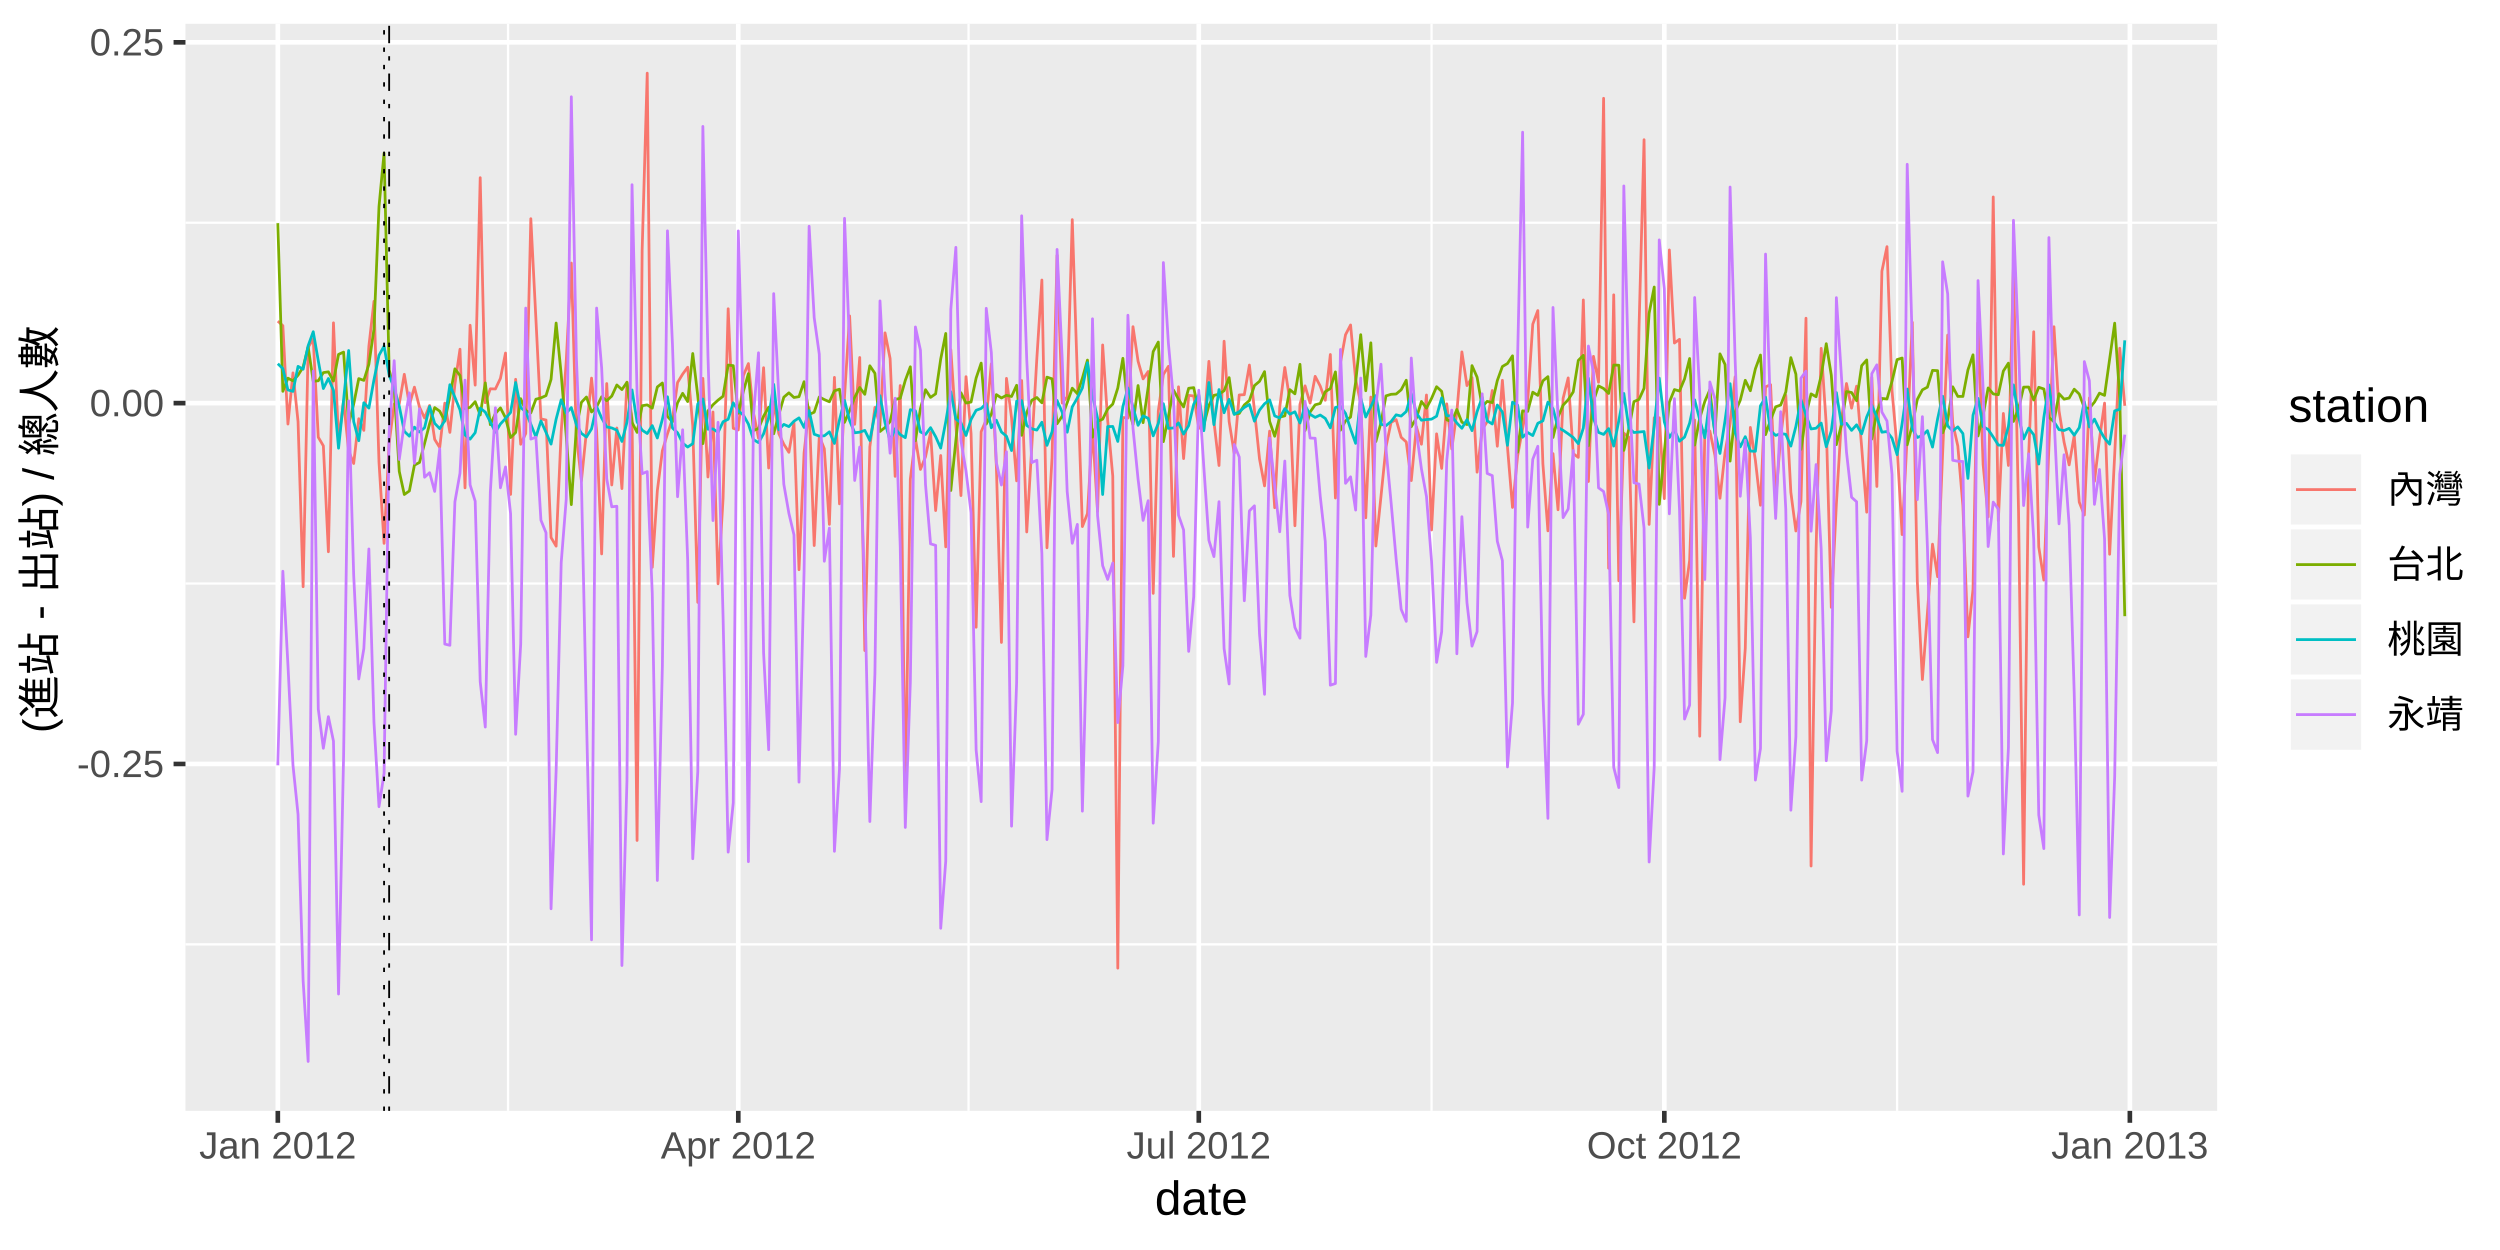
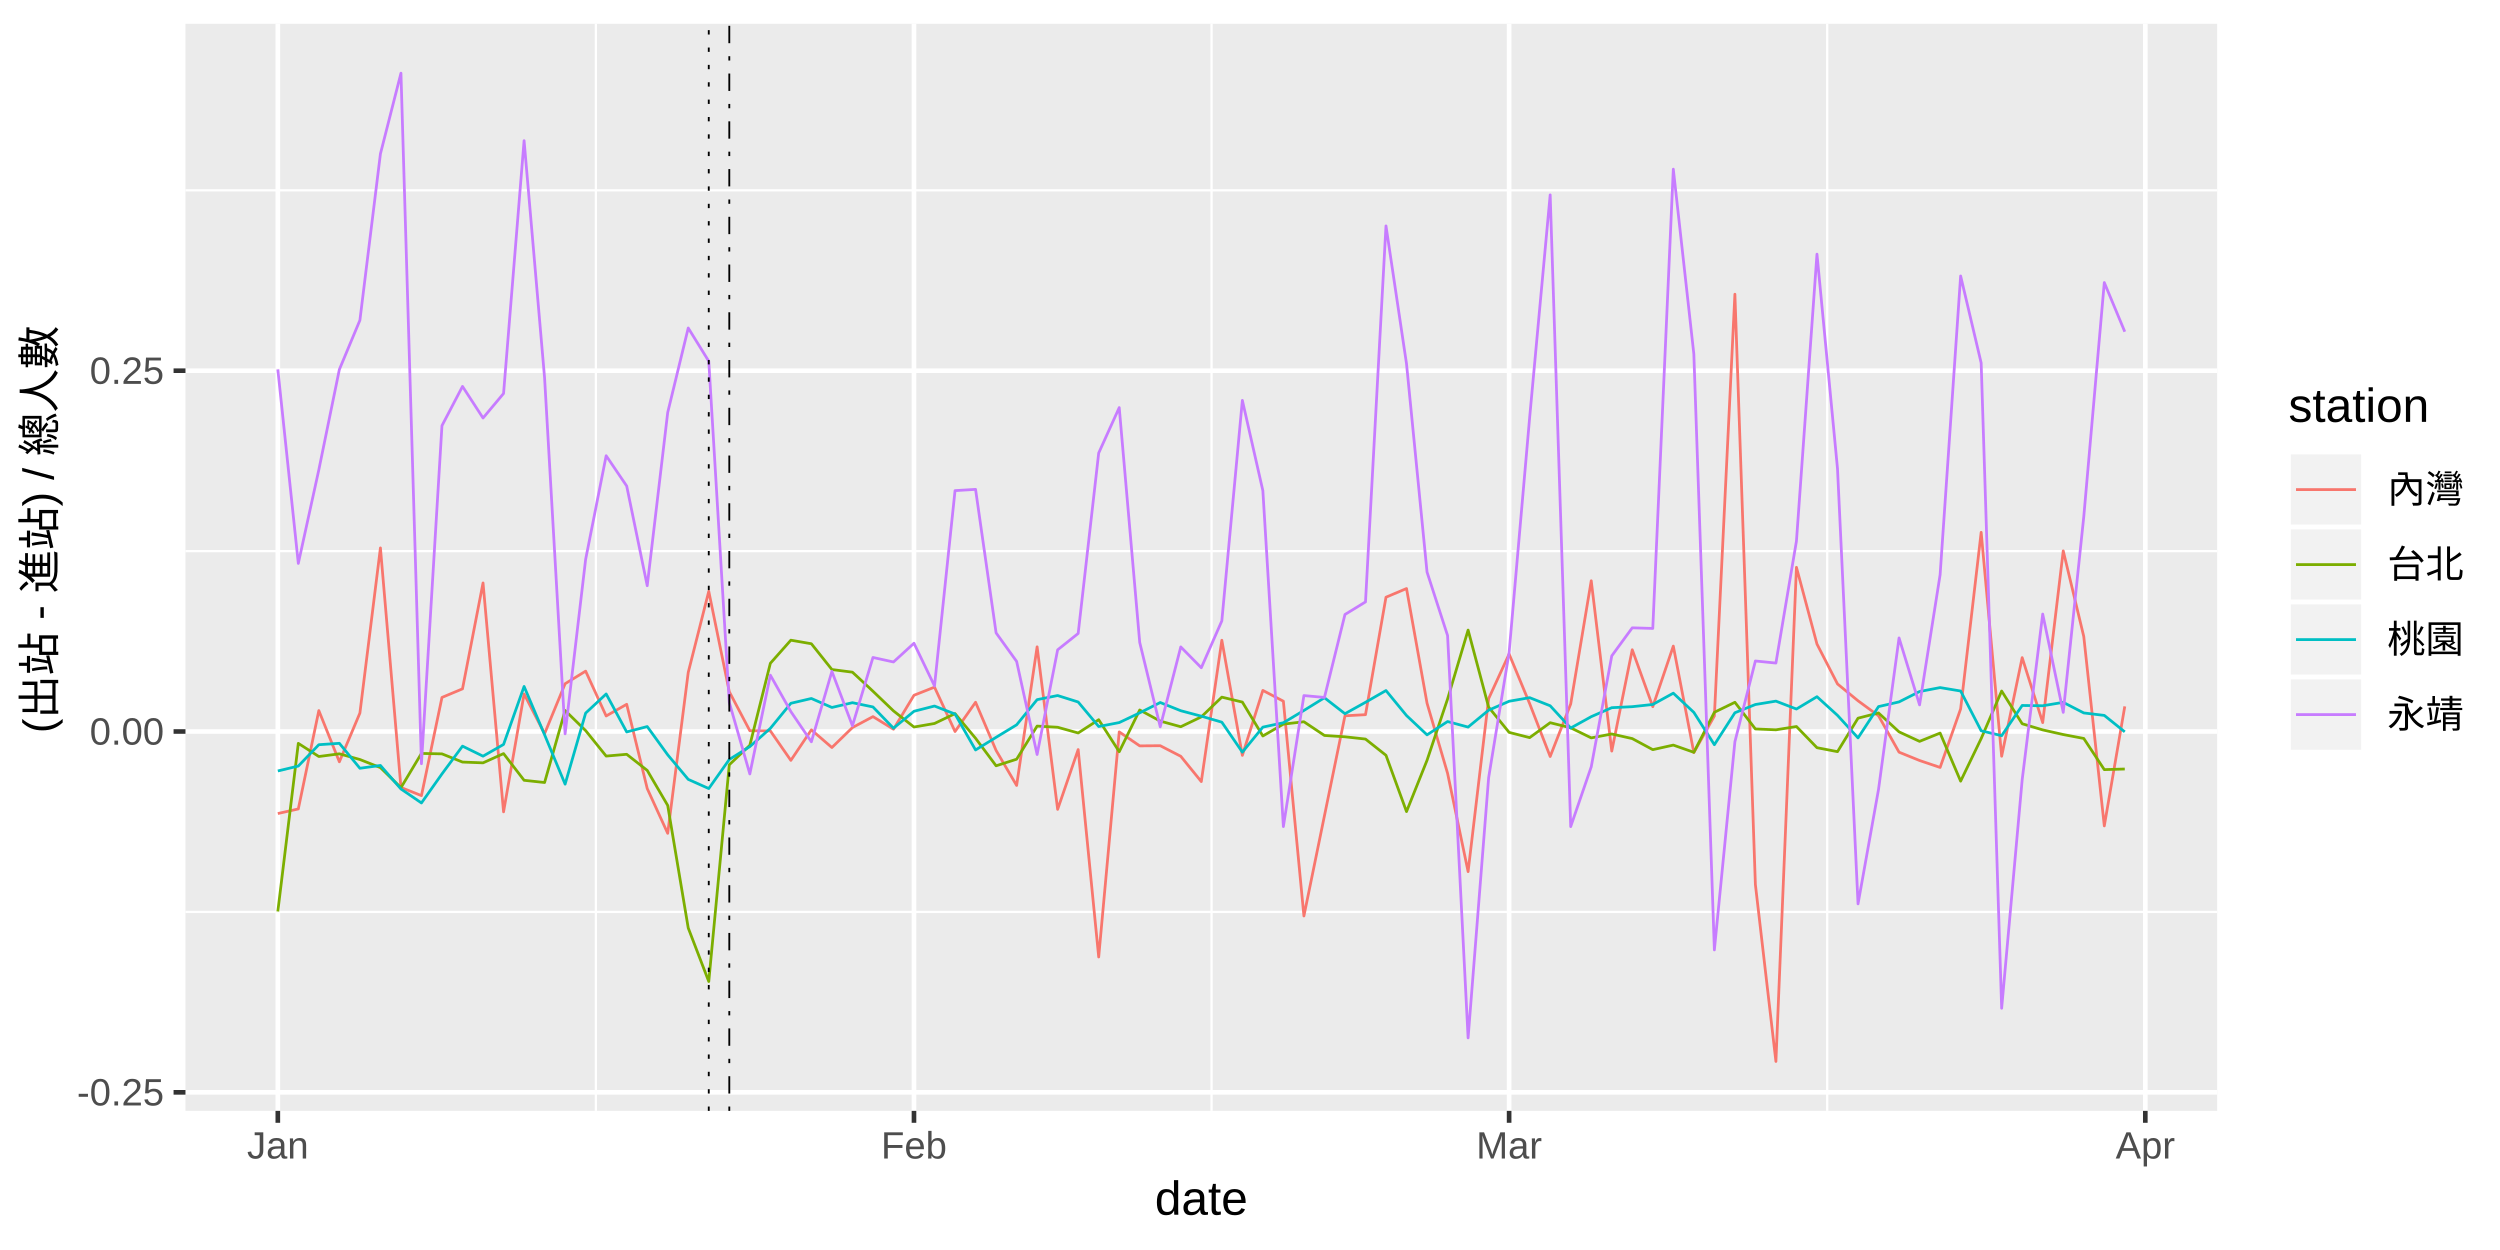
<svg xmlns="http://www.w3.org/2000/svg" viewBox="0 0 576.00 288.00">
  <defs>
    <style type="text/css">
    line, polyline, path, rect, circle {
      fill: none;
      stroke: #000000;
      stroke-linecap: round;
      stroke-linejoin: round;
      stroke-miterlimit: 10.00;
    }
  </style>
  </defs>
  <rect width="100%" height="100%" style="stroke: none; fill: #FFFFFF;" />
  <rect x="0.00" y="0.00" width="576.00" height="288.00" style="stroke-width: 1.07; stroke: #FFFFFF; fill: #FFFFFF;" />
  <defs>
    <clipPath id="cpNDIuNzI4NHw1MTAuODMxfDI1NS45NDd8NS40Nzk0NQ==">
      <rect x="42.73" y="5.48" width="468.10" height="250.47" />
    </clipPath>
  </defs>
  <rect x="42.73" y="5.48" width="468.10" height="250.47" style="stroke-width: 1.07; stroke: none; fill: #EBEBEB;" clip-path="url(#cpNDIuNzI4NHw1MTAuODMxfDI1NS45NDd8NS40Nzk0NQ==)" />
-   <polyline points="42.73,217.58 510.83,217.58 " style="stroke-width: 0.53; stroke: #FFFFFF; stroke-linecap: butt;" clip-path="url(#cpNDIuNzI4NHw1MTAuODMxfDI1NS45NDd8NS40Nzk0NQ==)" />
-   <polyline points="42.73,134.45 510.83,134.45 " style="stroke-width: 0.53; stroke: #FFFFFF; stroke-linecap: butt;" clip-path="url(#cpNDIuNzI4NHw1MTAuODMxfDI1NS45NDd8NS40Nzk0NQ==)" />
-   <polyline points="42.73,51.32 510.83,51.32 " style="stroke-width: 0.53; stroke: #FFFFFF; stroke-linecap: butt;" clip-path="url(#cpNDIuNzI4NHw1MTAuODMxfDI1NS45NDd8NS40Nzk0NQ==)" />
-   <polyline points="117.05,255.95 117.05,5.48 " style="stroke-width: 0.53; stroke: #FFFFFF; stroke-linecap: butt;" clip-path="url(#cpNDIuNzI4NHw1MTAuODMxfDI1NS45NDd8NS40Nzk0NQ==)" />
-   <polyline points="223.15,255.95 223.15,5.48 " style="stroke-width: 0.53; stroke: #FFFFFF; stroke-linecap: butt;" clip-path="url(#cpNDIuNzI4NHw1MTAuODMxfDI1NS45NDd8NS40Nzk0NQ==)" />
-   <polyline points="329.83,255.95 329.83,5.48 " style="stroke-width: 0.53; stroke: #FFFFFF; stroke-linecap: butt;" clip-path="url(#cpNDIuNzI4NHw1MTAuODMxfDI1NS45NDd8NS40Nzk0NQ==)" />
-   <polyline points="437.09,255.95 437.09,5.48 " style="stroke-width: 0.53; stroke: #FFFFFF; stroke-linecap: butt;" clip-path="url(#cpNDIuNzI4NHw1MTAuODMxfDI1NS45NDd8NS40Nzk0NQ==)" />
-   <polyline points="42.73,176.02 510.83,176.02 " style="stroke-width: 1.07; stroke: #FFFFFF; stroke-linecap: butt;" clip-path="url(#cpNDIuNzI4NHw1MTAuODMxfDI1NS45NDd8NS40Nzk0NQ==)" />
-   <polyline points="42.73,92.88 510.83,92.88 " style="stroke-width: 1.07; stroke: #FFFFFF; stroke-linecap: butt;" clip-path="url(#cpNDIuNzI4NHw1MTAuODMxfDI1NS45NDd8NS40Nzk0NQ==)" />
-   <polyline points="42.73,9.75 510.83,9.75 " style="stroke-width: 1.07; stroke: #FFFFFF; stroke-linecap: butt;" clip-path="url(#cpNDIuNzI4NHw1MTAuODMxfDI1NS45NDd8NS40Nzk0NQ==)" />
+   <polyline points="42.73,210.11 510.83,210.11 " style="stroke-width: 0.53; stroke: #FFFFFF; stroke-linecap: butt;" clip-path="url(#cpNDIuNzI4NHw1MTAuODMxfDI1NS45NDd8NS40Nzk0NQ==)" />
+   <polyline points="42.73,126.98 510.83,126.98 " style="stroke-width: 0.53; stroke: #FFFFFF; stroke-linecap: butt;" clip-path="url(#cpNDIuNzI4NHw1MTAuODMxfDI1NS45NDd8NS40Nzk0NQ==)" />
+   <polyline points="42.73,43.85 510.83,43.85 " style="stroke-width: 0.53; stroke: #FFFFFF; stroke-linecap: butt;" clip-path="url(#cpNDIuNzI4NHw1MTAuODMxfDI1NS45NDd8NS40Nzk0NQ==)" />
+   <polyline points="137.29,255.95 137.29,5.48 " style="stroke-width: 0.53; stroke: #FFFFFF; stroke-linecap: butt;" clip-path="url(#cpNDIuNzI4NHw1MTAuODMxfDI1NS45NDd8NS40Nzk0NQ==)" />
+   <polyline points="279.14,255.95 279.14,5.48 " style="stroke-width: 0.53; stroke: #FFFFFF; stroke-linecap: butt;" clip-path="url(#cpNDIuNzI4NHw1MTAuODMxfDI1NS45NDd8NS40Nzk0NQ==)" />
+   <polyline points="420.99,255.95 420.99,5.48 " style="stroke-width: 0.53; stroke: #FFFFFF; stroke-linecap: butt;" clip-path="url(#cpNDIuNzI4NHw1MTAuODMxfDI1NS45NDd8NS40Nzk0NQ==)" />
+   <polyline points="42.73,251.67 510.83,251.67 " style="stroke-width: 1.07; stroke: #FFFFFF; stroke-linecap: butt;" clip-path="url(#cpNDIuNzI4NHw1MTAuODMxfDI1NS45NDd8NS40Nzk0NQ==)" />
+   <polyline points="42.73,168.54 510.83,168.54 " style="stroke-width: 1.07; stroke: #FFFFFF; stroke-linecap: butt;" clip-path="url(#cpNDIuNzI4NHw1MTAuODMxfDI1NS45NDd8NS40Nzk0NQ==)" />
+   <polyline points="42.73,85.41 510.83,85.41 " style="stroke-width: 1.07; stroke: #FFFFFF; stroke-linecap: butt;" clip-path="url(#cpNDIuNzI4NHw1MTAuODMxfDI1NS45NDd8NS40Nzk0NQ==)" />
  <polyline points="64.01,255.95 64.01,5.48 " style="stroke-width: 1.07; stroke: #FFFFFF; stroke-linecap: butt;" clip-path="url(#cpNDIuNzI4NHw1MTAuODMxfDI1NS45NDd8NS40Nzk0NQ==)" />
-   <polyline points="170.10,255.95 170.10,5.48 " style="stroke-width: 1.07; stroke: #FFFFFF; stroke-linecap: butt;" clip-path="url(#cpNDIuNzI4NHw1MTAuODMxfDI1NS45NDd8NS40Nzk0NQ==)" />
-   <polyline points="276.20,255.95 276.20,5.48 " style="stroke-width: 1.07; stroke: #FFFFFF; stroke-linecap: butt;" clip-path="url(#cpNDIuNzI4NHw1MTAuODMxfDI1NS45NDd8NS40Nzk0NQ==)" />
-   <polyline points="383.46,255.95 383.46,5.48 " style="stroke-width: 1.07; stroke: #FFFFFF; stroke-linecap: butt;" clip-path="url(#cpNDIuNzI4NHw1MTAuODMxfDI1NS45NDd8NS40Nzk0NQ==)" />
-   <polyline points="490.72,255.95 490.72,5.48 " style="stroke-width: 1.07; stroke: #FFFFFF; stroke-linecap: butt;" clip-path="url(#cpNDIuNzI4NHw1MTAuODMxfDI1NS45NDd8NS40Nzk0NQ==)" />
-   <polyline points="64.01,73.99 65.17,75.04 66.34,97.70 67.50,85.91 68.67,97.14 69.84,135.18 71.00,80.00 72.17,78.12 73.33,100.74 74.50,102.72 75.66,127.12 76.83,74.38 78.00,101.54 79.16,92.39 80.33,103.90 81.49,106.79 82.66,96.47 83.83,99.16 84.99,79.75 86.16,69.43 87.32,106.50 88.49,125.19 89.66,102.05 90.82,93.07 91.99,93.03 93.15,86.24 94.32,93.27 95.48,89.20 96.65,93.80 97.82,96.31 98.98,93.42 100.15,101.24 101.31,103.11 102.48,92.88 103.65,99.62 104.81,88.53 105.98,80.46 107.14,112.40 108.31,74.94 109.48,88.73 110.64,40.94 111.81,92.80 112.97,89.58 114.14,89.62 115.30,87.18 116.47,81.34 117.64,113.91 118.80,87.39 119.97,102.36 121.13,99.86 122.30,50.39 123.47,73.47 124.63,96.51 125.80,96.77 126.96,123.83 128.13,125.83 129.30,99.40 130.46,83.26 131.63,60.61 132.79,100.45 133.96,110.75 135.12,99.32 136.29,87.12 137.46,99.24 138.62,127.62 139.79,88.37 140.95,111.73 142.12,98.61 143.29,112.57 144.45,88.03 145.62,96.46 146.78,193.64 147.95,57.63 149.12,16.86 150.28,130.71 151.45,113.04 152.61,103.85 153.78,99.96 154.94,96.50 156.11,88.13 157.28,86.20 158.44,84.61 159.61,98.10 160.77,138.78 161.94,87.18 163.11,109.90 164.27,94.93 165.44,134.51 166.60,114.78 167.77,71.14 168.94,98.68 170.10,99.07 171.27,86.52 172.43,83.77 173.60,95.11 174.76,100.96 175.93,84.72 177.10,107.83 178.26,92.52 179.43,99.89 180.59,102.35 181.76,104.21 182.93,97.39 184.09,131.26 185.26,104.33 186.42,93.91 187.59,125.69 188.76,100.50 189.92,103.39 191.09,120.82 192.25,86.95 193.42,116.09 194.58,91.29 195.75,72.79 196.92,97.76 198.08,82.37 199.25,149.89 200.41,102.96 201.58,93.86 202.75,98.01 203.91,76.69 205.08,82.61 206.24,109.75 207.41,88.83 208.58,183.88 209.74,110.39 210.91,101.02 212.07,108.16 213.24,105.23 214.40,99.62 215.57,117.63 216.74,104.95 217.90,126.00 219.07,80.58 220.23,97.92 221.40,114.18 222.57,86.79 223.73,99.89 224.90,144.52 226.06,99.46 227.23,96.73 228.40,83.82 229.56,107.38 230.73,148.02 231.89,87.18 233.06,96.30 234.23,110.79 235.39,87.68 236.56,122.56 237.72,102.93 238.89,82.54 240.05,64.52 241.22,126.21 242.39,105.47 243.55,58.83 244.72,92.88 245.88,91.43 247.05,50.60 248.22,86.71 249.38,121.32 250.55,118.31 251.71,98.94 252.88,117.81 254.05,79.48 255.21,96.89 256.38,109.68 257.54,223.06 258.71,96.19 259.87,96.32 261.04,75.27 262.21,83.22 263.37,87.30 264.54,85.59 265.70,136.71 266.87,94.74 268.04,86.28 269.20,84.40 270.37,128.19 271.53,89.12 272.70,105.66 273.87,91.10 275.03,91.22 276.20,98.60 277.36,98.87 278.53,83.26 279.69,97.15 280.86,107.25 282.03,78.62 283.19,97.10 284.36,104.41 285.52,91.00 286.69,90.93 287.86,84.11 289.02,94.43 290.19,105.72 291.35,111.95 292.52,99.33 293.69,116.98 294.85,93.84 296.02,84.67 297.18,92.29 298.35,121.13 299.51,93.18 300.68,88.90 301.85,92.88 303.01,86.71 304.18,88.95 305.34,92.22 306.51,81.68 307.68,114.74 308.84,83.54 310.01,77.12 311.17,74.87 312.34,87.43 313.51,92.88 314.67,119.30 315.84,91.49 317.00,125.80 318.17,114.45 319.33,102.98 320.50,97.32 321.67,96.67 322.83,100.76 324.00,101.83 325.16,110.73 326.33,98.31 327.50,102.35 328.66,91.01 329.83,122.10 330.99,99.96 332.16,107.92 333.33,93.05 334.49,103.44 335.66,94.93 336.82,81.08 337.99,88.84 339.15,87.01 340.32,108.79 341.49,99.00 342.65,97.14 343.82,89.97 344.98,102.81 346.15,87.62 347.32,103.00 348.48,116.91 349.65,105.06 350.81,98.72 351.98,92.40 353.15,74.70 354.31,71.55 355.48,106.84 356.64,122.31 357.81,104.52 358.97,117.45 360.14,91.79 361.31,87.07 362.47,104.51 363.64,105.38 364.80,69.11 365.97,110.94 367.14,82.10 368.30,88.07 369.47,22.65 370.63,130.92 371.80,67.93 372.97,133.81 374.13,99.83 375.30,100.74 376.46,143.27 377.63,75.55 378.79,32.19 379.96,120.82 381.13,96.26 382.29,96.26 383.46,114.88 384.62,57.59 385.79,79.03 386.96,78.18 388.12,137.84 389.29,129.12 390.45,96.77 391.62,169.62 392.79,99.18 393.95,99.30 395.12,104.89 396.28,114.80 397.45,104.24 398.61,97.60 399.78,86.81 400.95,166.29 402.11,149.37 403.28,98.48 404.44,106.05 405.61,116.41 406.78,89.14 407.94,88.63 409.11,115.05 410.27,100.71 411.44,91.06 412.61,113.41 413.77,122.34 414.94,115.57 416.10,73.32 417.27,199.53 418.43,126.42 419.60,80.26 420.77,97.85 421.93,139.94 423.10,116.13 424.26,96.78 425.43,88.36 426.60,94.04 427.76,88.97 428.93,103.05 430.09,118.01 431.26,86.97 432.43,112.08 433.59,62.48 434.76,56.83 435.92,90.02 437.09,103.12 438.25,123.17 439.42,100.39 440.59,74.26 441.75,134.04 442.92,156.56 444.08,141.23 445.25,125.38 446.42,132.87 447.58,104.52 448.75,77.21 449.91,97.50 451.08,102.76 452.25,116.55 453.41,146.72 454.58,135.79 455.74,74.37 456.91,107.03 458.07,119.11 459.24,45.38 460.41,119.93 461.57,95.26 462.74,107.24 463.90,61.19 465.07,117.79 466.24,203.73 467.40,104.95 468.57,76.44 469.73,126.01 470.90,133.65 472.07,102.98 473.23,75.28 474.40,94.65 475.56,101.87 476.73,107.12 477.90,100.35 479.06,115.69 480.23,118.66 481.39,91.67 482.56,110.90 483.72,101.12 484.89,92.88 486.06,127.70 487.22,104.85 488.39,80.24 489.55,93.50 " style="stroke-width: 0.64; stroke: #F8766D; stroke-linecap: butt;" clip-path="url(#cpNDIuNzI4NHw1MTAuODMxfDI1NS45NDd8NS40Nzk0NQ==)" />
-   <polyline points="64.01,51.42 65.17,90.16 66.34,87.13 67.50,87.75 68.67,86.44 69.84,84.57 71.00,79.95 72.17,87.84 73.33,87.73 74.50,85.85 75.66,85.67 76.83,87.79 78.00,81.65 79.16,81.13 80.33,97.72 81.49,93.09 82.66,87.23 83.83,87.64 84.99,83.93 86.16,75.86 87.32,47.61 88.49,35.29 89.66,85.22 90.82,89.71 91.99,108.61 93.15,113.93 94.32,113.11 95.48,107.17 96.65,106.55 97.82,102.17 98.98,97.63 100.15,93.91 101.31,94.74 102.48,97.00 103.65,91.33 104.81,84.98 105.98,86.51 107.14,94.14 108.31,93.87 109.48,92.55 110.64,95.61 111.81,88.22 112.97,97.85 114.14,95.28 115.30,93.98 116.47,96.26 117.64,100.81 118.80,99.66 119.97,91.86 121.13,94.58 122.30,95.13 123.47,91.98 124.63,91.67 125.80,91.15 126.96,87.41 128.13,74.43 129.30,86.26 130.46,100.38 131.63,116.26 132.79,98.49 133.96,92.69 135.12,91.47 136.29,94.92 137.46,93.73 138.62,91.41 139.79,92.32 140.95,91.26 142.12,88.70 143.29,89.76 144.45,88.10 145.62,97.32 146.78,99.62 147.95,93.48 149.12,93.28 150.28,94.04 151.45,89.16 152.61,88.24 153.78,95.95 154.94,97.17 156.11,92.80 157.28,90.62 158.44,92.52 159.61,81.45 160.77,91.25 161.94,102.21 163.11,94.68 164.27,93.26 165.44,92.19 166.60,91.29 167.77,84.11 168.94,84.25 170.10,95.23 171.27,90.17 172.43,86.09 173.60,99.19 174.76,98.74 175.93,95.89 177.10,93.83 178.26,99.94 179.43,95.58 180.59,91.51 181.76,90.51 182.93,91.58 184.09,91.39 185.26,87.94 186.42,95.50 187.59,94.97 188.76,91.46 189.92,92.06 191.09,92.57 192.25,90.05 193.42,89.67 194.58,97.31 195.75,94.62 196.92,91.55 198.08,89.28 199.25,90.85 200.41,84.28 201.58,86.01 202.75,99.42 203.91,98.48 205.08,97.12 206.24,92.03 207.41,91.77 208.58,87.63 209.74,84.51 210.91,101.55 212.07,94.13 213.24,89.79 214.40,91.56 215.57,90.74 216.74,82.72 217.90,76.83 219.07,113.01 220.23,101.49 221.40,90.49 222.57,92.86 223.73,92.63 224.90,87.10 226.06,83.66 227.23,97.71 228.40,95.43 229.56,90.92 230.73,91.69 231.89,91.08 233.06,91.35 234.23,88.77 235.39,100.29 236.56,95.05 237.72,92.22 238.89,91.59 240.05,92.81 241.22,86.89 242.39,87.28 243.55,97.63 244.72,95.89 245.88,92.78 247.05,89.44 248.22,90.69 249.38,87.14 250.55,82.96 251.71,100.71 252.88,97.06 254.05,96.59 255.21,94.23 256.38,93.10 257.54,89.39 258.71,82.56 259.87,93.59 261.04,97.81 262.21,88.83 263.37,97.38 264.54,89.22 265.70,81.00 266.87,78.81 268.04,101.75 269.20,95.96 270.37,89.88 271.53,91.99 272.70,93.75 273.87,89.46 275.03,89.31 276.20,94.90 277.36,97.85 278.53,93.40 279.69,91.09 280.86,90.83 282.03,90.02 283.19,87.01 284.36,95.38 285.52,95.26 286.69,93.29 287.86,92.29 289.02,88.84 290.19,87.86 291.35,85.62 292.52,97.08 293.69,100.51 294.85,96.11 296.02,95.81 297.18,89.77 298.35,90.74 299.51,83.94 300.68,99.20 301.85,94.93 303.01,93.27 304.18,92.96 305.34,90.24 306.51,89.53 307.68,85.69 308.84,99.12 310.01,96.97 311.17,96.09 312.34,88.07 313.51,77.11 314.67,90.03 315.84,78.99 317.00,101.72 318.17,97.43 319.33,91.21 320.50,90.85 321.67,90.78 322.83,89.81 324.00,87.60 325.16,98.32 326.33,96.34 327.50,92.49 328.66,94.04 329.83,91.79 330.99,89.10 332.16,90.17 333.33,96.73 334.49,97.15 335.66,94.35 336.82,97.28 337.99,97.82 339.15,84.24 340.32,86.90 341.49,93.72 342.65,92.47 343.82,92.76 344.98,87.68 346.15,84.44 347.32,83.76 348.48,81.98 349.65,104.20 350.81,94.66 351.98,94.79 353.15,90.36 354.31,91.09 355.48,87.75 356.64,86.78 357.81,100.79 358.97,96.08 360.14,93.35 361.31,92.10 362.47,90.29 363.64,83.04 364.80,81.87 365.97,102.69 367.14,92.40 368.30,88.91 369.47,89.51 370.63,90.65 371.80,84.11 372.97,84.15 374.13,103.76 375.30,98.79 376.46,92.53 377.63,92.02 378.79,89.47 379.96,72.17 381.13,66.13 382.29,116.20 383.46,104.08 384.62,92.66 385.79,89.76 386.96,90.09 388.12,87.30 389.29,82.60 390.45,102.54 391.62,96.32 392.79,92.49 393.95,89.82 395.12,99.92 396.28,81.53 397.45,83.98 398.61,106.24 399.78,94.94 400.95,92.22 402.11,87.62 403.28,90.03 404.44,84.98 405.61,81.80 406.78,100.14 407.94,96.75 409.11,93.74 410.27,93.32 411.44,90.33 412.61,82.40 413.77,86.20 414.94,103.53 416.10,95.57 417.27,90.75 418.43,91.41 419.60,86.54 420.77,79.19 421.93,86.45 423.10,102.44 424.26,97.94 425.43,90.21 426.60,90.43 427.76,92.32 428.93,84.25 430.09,82.93 431.26,101.16 432.43,94.95 433.59,91.80 434.76,91.92 435.92,87.84 437.09,82.85 438.25,82.49 439.42,102.48 440.59,98.00 441.75,92.02 442.92,89.82 444.08,89.20 445.25,85.33 446.42,85.40 447.58,99.72 448.75,96.81 449.91,89.12 451.08,91.33 452.25,91.34 453.41,85.24 454.58,81.75 455.74,100.45 456.91,95.65 458.07,89.38 459.24,90.76 460.41,90.94 461.57,85.50 462.74,83.67 463.90,97.10 465.07,94.19 466.24,89.20 467.40,89.17 468.57,92.15 469.73,89.23 470.90,89.62 472.07,96.17 473.23,97.13 474.40,90.71 475.56,91.96 476.73,91.71 477.90,89.67 479.06,90.79 480.23,93.97 481.39,94.07 482.56,92.65 483.72,90.58 484.89,91.10 486.06,82.73 487.22,74.46 488.39,91.70 489.55,141.97 " style="stroke-width: 0.64; stroke: #7CAE00; stroke-linecap: butt;" clip-path="url(#cpNDIuNzI4NHw1MTAuODMxfDI1NS45NDd8NS40Nzk0NQ==)" />
-   <polyline points="64.01,83.80 65.17,84.93 66.34,89.84 67.50,90.17 68.67,84.41 69.84,85.07 71.00,79.64 72.17,76.43 73.33,83.12 74.50,89.52 75.66,87.21 76.83,89.91 78.00,103.26 79.16,92.13 80.33,80.76 81.49,97.13 82.66,101.54 83.83,92.79 84.99,94.03 86.16,87.52 87.32,81.86 88.49,79.75 89.66,86.44 90.82,89.41 91.99,93.61 93.15,99.38 94.32,100.50 95.48,98.42 96.65,99.53 97.82,98.55 98.98,93.65 100.15,97.54 101.31,98.75 102.48,96.91 103.65,88.64 104.81,91.55 105.98,94.43 107.14,100.23 108.31,101.18 109.48,99.69 110.64,94.04 111.81,94.95 112.97,97.19 114.14,99.57 115.30,97.68 116.47,96.42 117.64,95.04 118.80,88.13 119.97,93.90 121.13,94.90 122.30,97.74 123.47,100.67 124.63,96.99 125.80,99.61 126.96,102.32 128.13,96.57 129.30,92.11 130.46,95.18 131.63,93.91 132.79,97.80 133.96,99.85 135.12,100.69 136.29,98.82 137.46,93.68 138.62,96.31 139.79,98.37 140.95,98.60 142.12,99.11 143.29,101.71 144.45,97.30 145.62,89.84 146.78,97.20 147.95,99.11 149.12,99.88 150.28,98.06 151.45,100.91 152.61,96.61 153.78,91.41 154.94,98.62 156.11,99.71 157.28,102.10 158.44,103.00 159.61,102.22 160.77,93.05 161.94,91.93 163.11,98.89 164.27,98.82 165.44,99.61 166.60,97.17 167.77,96.60 168.94,92.81 170.10,94.66 171.27,95.63 172.43,97.70 173.60,101.29 174.76,101.98 175.93,99.94 177.10,96.24 178.26,88.57 179.43,99.02 180.59,97.78 181.76,98.29 182.93,97.04 184.09,96.28 185.26,98.48 186.42,94.62 187.59,100.05 188.76,100.46 189.92,100.41 191.09,99.49 192.25,102.17 193.42,96.74 194.58,92.25 195.75,96.90 196.92,99.72 198.08,99.57 199.25,99.16 200.41,101.49 201.58,95.40 202.75,91.17 203.91,97.42 205.08,101.49 206.24,98.78 207.41,100.13 208.58,100.84 209.74,94.39 210.91,94.65 212.07,99.51 213.24,100.10 214.40,98.53 215.57,100.61 216.74,103.24 217.90,97.17 219.07,90.27 220.23,96.54 221.40,97.42 222.57,100.33 223.73,96.65 224.90,94.53 226.06,94.11 227.23,92.96 228.40,98.56 229.56,96.81 230.73,99.53 231.89,100.51 233.06,103.81 234.23,92.44 235.39,92.30 236.56,98.02 237.72,98.79 238.89,99.09 240.05,97.28 241.22,102.61 242.39,99.49 243.55,92.26 244.72,94.96 245.88,99.58 247.05,93.74 248.22,91.70 249.38,89.39 250.55,83.56 251.71,91.15 252.88,96.37 254.05,113.93 255.21,98.28 256.38,98.26 257.54,101.71 258.71,93.68 259.87,89.39 261.04,93.83 262.21,97.99 263.37,95.82 264.54,96.38 265.70,100.42 266.87,97.58 268.04,93.01 269.20,98.70 270.37,98.60 271.53,97.43 272.70,100.01 273.87,98.07 275.03,93.15 276.20,90.99 277.36,99.23 278.53,88.13 279.69,97.84 280.86,89.76 282.03,95.10 283.19,92.01 284.36,95.47 285.52,94.86 286.69,93.88 287.86,93.18 289.02,97.04 290.19,94.49 291.35,93.03 292.52,92.13 293.69,95.82 294.85,96.30 296.02,94.14 297.18,95.43 298.35,94.88 299.51,97.46 300.68,93.45 301.85,95.46 303.01,96.17 304.18,95.62 305.34,96.40 306.51,98.58 307.68,93.89 308.84,93.58 310.01,95.25 311.17,98.84 312.34,102.15 313.51,91.71 314.67,96.08 315.84,93.70 317.00,91.16 318.17,97.75 319.33,98.06 320.50,97.13 321.67,95.57 322.83,95.86 324.00,94.81 325.16,90.68 326.33,95.17 327.50,96.82 328.66,96.66 329.83,96.57 330.99,95.89 332.16,91.67 333.33,95.78 334.49,95.84 335.66,97.46 336.82,98.68 337.99,96.68 339.15,99.22 340.32,94.84 341.49,91.55 342.65,96.96 343.82,97.69 344.98,93.32 346.15,94.93 347.32,102.59 348.48,92.66 349.65,93.33 350.81,100.74 351.98,99.65 353.15,100.36 354.31,97.52 355.48,96.97 356.64,92.64 357.81,94.15 358.97,98.52 360.14,99.14 361.31,99.95 362.47,100.80 363.64,102.22 364.80,98.63 365.97,87.15 367.14,96.39 368.30,99.63 369.47,100.09 370.63,98.75 371.80,102.78 372.97,96.97 374.13,90.65 375.30,98.66 376.46,99.65 377.63,99.54 378.79,99.43 379.96,107.82 381.13,98.20 382.29,87.13 383.46,97.22 384.62,100.80 385.79,99.11 386.96,101.66 388.12,100.71 389.29,97.47 390.45,92.12 391.62,96.72 392.79,100.85 393.95,91.90 395.12,99.66 396.28,104.47 397.45,96.88 398.61,88.40 399.78,99.67 400.95,102.96 402.11,100.61 403.28,103.92 404.44,103.98 405.61,93.49 406.78,91.52 407.94,99.25 409.11,100.32 410.27,99.91 411.44,100.06 412.61,102.78 413.77,98.26 414.94,92.07 416.10,95.64 417.27,98.83 418.43,98.66 419.60,97.48 420.77,102.92 421.93,99.29 423.10,90.45 424.26,97.73 425.43,97.55 426.60,99.16 427.76,97.88 428.93,99.96 430.09,96.05 431.26,93.36 432.43,96.17 433.59,99.58 434.76,99.42 435.92,100.96 437.09,104.75 438.25,97.59 439.42,89.63 440.59,98.75 441.75,100.80 442.92,100.34 444.08,99.22 445.25,103.01 446.42,96.52 447.58,91.29 448.75,98.12 449.91,99.25 451.08,98.35 452.25,99.89 453.41,110.22 454.58,95.66 455.74,91.78 456.91,98.29 458.07,98.96 459.24,100.69 460.41,102.54 461.57,102.62 462.74,98.23 463.90,88.68 465.07,95.94 466.24,101.12 467.40,98.63 468.57,100.16 469.73,106.91 470.90,96.16 472.07,88.68 473.23,97.17 474.40,98.99 475.56,99.19 476.73,98.70 477.90,100.27 479.06,98.54 480.23,92.55 481.39,98.36 482.56,96.57 483.72,98.95 484.89,100.97 486.06,102.34 487.22,94.67 488.39,94.29 489.55,78.41 " style="stroke-width: 0.64; stroke: #00BFC4; stroke-linecap: butt;" clip-path="url(#cpNDIuNzI4NHw1MTAuODMxfDI1NS45NDd8NS40Nzk0NQ==)" />
-   <polyline points="64.01,176.32 65.17,131.62 66.34,153.19 67.50,176.29 68.67,187.64 69.84,225.98 71.00,244.56 72.17,85.47 73.33,163.36 74.50,172.40 75.66,165.12 76.83,170.76 78.00,229.02 79.16,174.38 80.33,92.35 81.49,132.54 82.66,156.43 83.83,149.44 84.99,126.48 86.16,166.39 87.32,185.86 88.49,178.19 89.66,99.58 90.82,83.10 91.99,105.86 93.15,97.49 94.32,90.52 95.48,106.74 96.65,94.21 97.82,109.95 98.98,108.91 100.15,113.22 101.31,103.39 102.48,148.39 103.65,148.68 104.81,115.61 105.98,109.03 107.14,87.59 108.31,111.71 109.48,115.47 110.64,157.06 111.81,167.51 112.97,113.42 114.14,93.96 115.30,112.38 116.47,107.58 117.64,118.37 118.80,169.18 119.97,148.39 121.13,70.98 122.30,101.17 123.47,100.74 124.63,119.85 125.80,122.74 126.96,209.38 128.13,177.61 129.30,129.62 130.46,115.00 131.63,22.30 132.79,82.24 133.96,111.11 135.12,165.22 136.29,216.53 137.46,70.98 138.62,84.75 139.79,110.32 140.95,116.77 142.12,116.64 143.29,222.45 144.45,179.87 145.62,42.56 146.78,90.53 147.95,109.14 149.12,108.66 150.28,136.75 151.45,202.86 152.61,153.45 153.78,53.18 154.94,79.54 156.11,114.44 157.28,99.02 158.44,129.00 159.61,197.85 160.77,177.79 161.94,29.13 163.11,81.78 164.27,119.94 165.44,97.30 166.60,142.36 167.77,196.33 168.94,184.99 170.10,53.21 171.27,94.85 172.43,198.53 173.60,95.82 174.76,81.28 175.93,150.37 177.10,172.73 178.26,67.65 179.43,91.20 180.59,111.57 181.76,118.27 182.93,123.23 184.09,180.20 185.26,131.63 186.42,52.13 187.59,73.19 188.76,81.59 189.92,129.31 191.09,121.67 192.25,196.14 193.42,177.15 194.58,50.30 195.75,79.84 196.92,110.70 198.08,103.00 199.25,136.37 200.41,189.28 201.58,155.23 202.75,69.33 203.91,90.77 205.08,104.42 206.24,91.75 207.41,125.81 208.58,190.64 209.74,157.19 210.91,75.33 212.07,80.69 213.24,111.67 214.40,125.30 215.57,125.65 216.74,213.87 217.90,198.40 219.07,71.24 220.23,56.99 221.40,101.52 222.57,108.56 223.73,118.12 224.90,172.78 226.06,184.69 227.23,71.04 228.40,81.22 229.56,106.56 230.73,111.75 231.89,104.08 233.06,190.35 234.23,157.26 235.39,49.72 236.56,82.78 237.72,106.58 238.89,106.04 240.05,127.59 241.22,193.45 242.39,181.92 243.55,57.47 244.72,82.51 245.88,113.29 247.05,125.17 248.22,120.82 249.38,186.89 250.55,140.87 251.71,73.45 252.88,118.80 254.05,130.32 255.21,133.50 256.38,129.71 257.54,166.48 258.71,153.39 259.87,72.63 261.04,98.66 262.21,110.39 263.37,119.90 264.54,115.36 265.70,189.66 266.87,170.91 268.04,60.49 269.20,79.12 270.37,91.84 271.53,118.70 272.70,122.09 273.87,150.08 275.03,137.50 276.20,89.91 277.36,107.60 278.53,124.48 279.69,128.24 280.86,115.59 282.03,149.42 283.19,157.58 284.36,102.41 285.52,105.30 286.69,138.41 287.86,117.70 289.02,116.54 290.19,146.02 291.35,159.97 292.52,100.94 293.69,111.84 294.85,122.52 296.02,106.23 297.18,137.19 298.35,144.57 299.51,147.04 300.68,92.47 301.85,100.93 303.01,100.97 304.18,114.34 305.34,124.74 306.51,157.87 307.68,157.48 308.84,80.51 310.01,111.36 311.17,109.86 312.34,117.52 313.51,87.12 314.67,151.24 315.84,141.70 317.00,93.35 318.17,83.92 319.33,103.39 320.50,115.71 321.67,128.81 322.83,140.39 324.00,143.16 325.16,82.49 326.33,99.42 327.50,108.04 328.66,114.39 329.83,129.30 330.99,152.61 332.16,145.54 333.33,106.11 334.49,94.49 335.66,150.63 336.82,119.05 337.99,138.88 339.15,148.87 340.32,145.51 341.49,90.74 342.65,109.08 343.82,109.58 344.98,124.69 346.15,129.17 347.32,176.70 348.48,161.97 349.65,82.67 350.81,30.46 351.98,121.44 353.15,105.83 354.31,102.82 355.48,159.72 356.64,188.55 357.81,70.84 358.97,96.28 360.14,119.26 361.31,117.27 362.47,103.79 363.64,166.87 364.80,164.57 365.97,79.73 367.14,85.79 368.30,112.39 369.47,113.24 370.63,118.46 371.80,176.78 372.97,181.46 374.13,42.84 375.30,89.19 376.46,111.23 377.63,111.52 378.79,121.65 379.96,198.60 381.13,176.74 382.29,55.27 383.46,66.52 384.62,118.38 385.79,91.85 386.96,117.46 388.12,165.67 389.29,162.46 390.45,68.55 391.62,90.66 392.79,133.52 393.95,88.00 395.12,91.93 396.28,175.01 397.45,160.80 398.61,43.10 399.78,83.07 400.95,114.34 402.11,101.46 403.28,123.96 404.44,179.73 405.61,172.46 406.78,58.54 407.94,95.69 409.11,119.45 410.27,94.86 411.44,117.27 412.61,186.67 413.77,169.75 414.94,87.13 416.10,85.52 417.27,122.39 418.43,107.03 419.60,126.48 420.77,175.27 421.93,163.81 423.10,68.58 424.26,86.59 425.43,104.17 426.60,114.57 427.76,115.60 428.93,179.74 430.09,170.71 431.26,86.10 432.43,84.06 433.59,94.94 434.76,96.99 435.92,109.29 437.09,173.07 438.25,182.32 439.42,37.85 440.59,79.05 441.75,115.12 442.92,96.00 444.08,126.19 445.25,170.39 446.42,173.40 447.58,60.32 448.75,67.74 449.91,106.05 451.08,106.27 452.25,106.33 453.41,183.42 454.58,177.82 455.74,64.65 456.91,89.59 458.07,125.92 459.24,115.68 460.41,117.27 461.57,196.75 462.74,172.29 463.90,50.75 465.07,79.47 466.24,116.48 467.40,104.57 468.57,124.32 469.73,187.77 470.90,195.51 472.07,54.74 473.23,95.79 474.40,120.69 475.56,104.78 476.73,120.93 477.90,159.78 479.06,210.80 480.23,83.31 481.39,87.74 482.56,116.20 483.72,108.17 484.89,124.17 486.06,211.39 487.22,178.93 488.39,109.24 489.55,100.14 " style="stroke-width: 0.64; stroke: #C77CFF; stroke-linecap: butt;" clip-path="url(#cpNDIuNzI4NHw1MTAuODMxfDI1NS45NDd8NS40Nzk0NQ==)" />
-   <line x1="89.66" y1="255.95" x2="89.66" y2="5.48" style="stroke-width: 0.43; stroke-dasharray: 1.00,3.00,4.00,3.00; stroke-linecap: butt;" clip-path="url(#cpNDIuNzI4NHw1MTAuODMxfDI1NS45NDd8NS40Nzk0NQ==)" />
-   <line x1="88.49" y1="255.95" x2="88.49" y2="5.48" style="stroke-width: 0.43; stroke-dasharray: 1.00,3.00; stroke-linecap: butt;" clip-path="url(#cpNDIuNzI4NHw1MTAuODMxfDI1NS45NDd8NS40Nzk0NQ==)" />
+   <polyline points="210.58,255.95 210.58,5.48 " style="stroke-width: 1.07; stroke: #FFFFFF; stroke-linecap: butt;" clip-path="url(#cpNDIuNzI4NHw1MTAuODMxfDI1NS45NDd8NS40Nzk0NQ==)" />
+   <polyline points="347.70,255.95 347.70,5.48 " style="stroke-width: 1.07; stroke: #FFFFFF; stroke-linecap: butt;" clip-path="url(#cpNDIuNzI4NHw1MTAuODMxfDI1NS45NDd8NS40Nzk0NQ==)" />
+   <polyline points="494.28,255.95 494.28,5.48 " style="stroke-width: 1.07; stroke: #FFFFFF; stroke-linecap: butt;" clip-path="url(#cpNDIuNzI4NHw1MTAuODMxfDI1NS45NDd8NS40Nzk0NQ==)" />
+   <polyline points="64.01,187.44 68.73,186.38 73.46,163.72 78.19,175.52 82.92,164.29 87.65,126.24 92.38,181.43 97.10,183.31 101.83,160.69 106.56,158.71 111.29,134.31 116.02,187.05 120.75,159.89 125.47,169.04 130.20,157.53 134.93,154.63 139.66,164.96 144.39,162.27 149.12,181.68 153.84,192.00 158.57,154.92 163.30,136.24 168.03,159.38 172.76,168.36 177.49,168.40 182.21,175.19 186.94,168.16 191.67,172.23 196.40,167.63 201.13,165.11 205.86,168.01 210.58,160.19 215.31,158.32 220.04,168.54 224.77,161.80 229.50,172.90 234.23,180.97 238.95,149.03 243.68,186.48 248.41,172.70 253.14,220.49 257.87,168.63 262.59,171.85 267.32,171.81 272.05,174.25 276.78,180.08 281.51,147.51 286.24,174.04 290.96,159.07 295.69,161.56 300.42,211.04 305.15,187.96 309.88,164.92 314.61,164.66 319.33,137.60 324.06,135.60 328.79,162.02 333.52,178.17 338.25,200.82 342.98,160.97 347.70,150.68 352.43,162.11 357.16,174.30 361.89,162.19 366.62,133.81 371.35,173.05 376.07,149.70 380.80,162.82 385.53,148.86 390.26,173.39 394.99,164.97 399.72,67.79 404.44,203.80 409.17,244.56 413.90,130.71 418.63,148.39 423.36,157.58 428.09,161.46 432.81,164.92 437.54,173.30 442.27,175.22 447.00,176.82 451.73,163.33 456.46,122.65 461.18,174.24 465.91,151.52 470.64,166.49 475.37,126.92 480.10,146.65 484.83,190.29 489.55,162.75 " style="stroke-width: 0.64; stroke: #F8766D; stroke-linecap: butt;" clip-path="url(#cpNDIuNzI4NHw1MTAuODMxfDI1NS45NDd8NS40Nzk0NQ==)" />
+   <polyline points="64.01,210.00 68.73,171.27 73.46,174.30 78.19,173.68 82.92,174.99 87.65,176.86 92.38,181.48 97.10,173.59 101.83,173.69 106.56,175.58 111.29,175.76 116.02,173.63 120.75,179.78 125.47,180.29 130.20,163.70 134.93,168.33 139.66,174.20 144.39,173.79 149.12,177.50 153.84,185.57 158.57,213.81 163.30,226.14 168.03,176.20 172.76,171.71 177.49,152.82 182.21,147.50 186.94,148.32 191.67,154.26 196.40,154.87 201.13,159.26 205.86,163.79 210.58,167.51 215.31,166.69 220.04,164.42 224.77,170.10 229.50,176.44 234.23,174.92 238.95,167.29 243.68,167.56 248.41,168.88 253.14,165.82 257.87,173.20 262.59,163.58 267.32,166.14 272.05,167.44 276.78,165.17 281.51,160.62 286.24,161.76 290.96,169.57 295.69,166.84 300.42,166.29 305.15,169.45 309.88,169.76 314.61,170.28 319.33,174.02 324.06,186.99 328.79,175.17 333.52,161.05 338.25,145.17 342.98,162.93 347.70,168.74 352.43,169.95 357.16,166.51 361.89,167.69 366.62,170.01 371.35,169.11 376.07,170.17 380.80,172.72 385.53,171.67 390.26,173.33 394.99,164.11 399.72,161.81 404.44,167.95 409.17,168.15 413.90,167.39 418.63,172.27 423.36,173.18 428.09,165.47 432.81,164.26 437.54,168.62 442.27,170.81 447.00,168.90 451.73,179.98 456.46,170.17 461.18,159.21 465.91,166.75 470.64,168.17 475.37,169.24 480.10,170.14 484.83,177.32 489.55,177.18 " style="stroke-width: 0.64; stroke: #7CAE00; stroke-linecap: butt;" clip-path="url(#cpNDIuNzI4NHw1MTAuODMxfDI1NS45NDd8NS40Nzk0NQ==)" />
+   <polyline points="64.01,177.63 68.73,176.50 73.46,171.58 78.19,171.26 82.92,177.01 87.65,176.36 92.38,181.78 97.10,185.00 101.83,178.31 106.56,171.91 111.29,174.22 116.02,171.52 120.75,158.16 125.47,169.29 130.20,180.67 134.93,164.30 139.66,159.89 144.39,168.64 149.12,167.40 153.84,173.91 158.57,179.57 163.30,181.68 168.03,174.98 172.76,172.02 177.49,167.81 182.21,162.04 186.94,160.93 191.67,163.00 196.40,161.90 201.13,162.88 205.86,167.78 210.58,163.88 215.31,162.67 220.04,164.52 224.77,172.79 229.50,169.88 234.23,167.00 238.95,161.20 243.68,160.25 248.41,161.74 253.14,167.39 257.87,166.48 262.59,164.24 267.32,161.86 272.05,163.75 276.78,165.01 281.51,166.39 286.24,173.30 290.96,167.53 295.69,166.52 300.42,163.69 305.15,160.76 309.88,164.44 314.61,161.81 319.33,159.10 324.06,164.86 328.79,169.31 333.52,166.24 338.25,167.52 342.98,163.63 347.70,161.57 352.43,160.74 357.16,162.61 361.89,167.74 366.62,165.12 371.35,163.05 376.07,162.82 380.80,162.31 385.53,159.71 390.26,164.13 394.99,171.58 399.72,164.22 404.44,162.32 409.17,161.54 413.90,163.36 418.63,160.52 423.36,164.82 428.09,170.01 432.81,162.80 437.54,161.72 442.27,159.33 447.00,158.42 451.73,159.21 456.46,168.37 461.18,169.50 465.91,162.54 470.64,162.61 475.37,161.82 480.10,164.26 484.83,164.83 489.55,168.62 " style="stroke-width: 0.64; stroke: #00BFC4; stroke-linecap: butt;" clip-path="url(#cpNDIuNzI4NHw1MTAuODMxfDI1NS45NDd8NS40Nzk0NQ==)" />
+   <polyline points="64.01,85.11 68.73,129.81 73.46,108.23 78.19,85.13 82.92,73.79 87.65,35.44 92.38,16.86 97.10,175.96 101.83,98.07 106.56,89.03 111.29,96.31 116.02,90.66 120.75,32.41 125.47,87.05 130.20,169.08 134.93,128.88 139.66,105.00 144.39,111.98 149.12,134.95 153.84,95.04 158.57,75.57 163.30,83.23 168.03,161.85 172.76,178.32 177.49,155.56 182.21,163.94 186.94,170.91 191.67,154.69 196.40,167.22 201.13,151.48 205.86,152.52 210.58,148.20 215.31,158.04 220.04,113.04 224.77,112.75 229.50,145.82 234.23,152.39 238.95,173.84 243.68,149.72 248.41,145.95 253.14,104.37 257.87,93.91 262.59,148.01 267.32,167.46 272.05,149.05 276.78,153.85 281.51,143.05 286.24,92.25 290.96,113.04 295.69,190.44 300.42,160.26 305.15,160.69 309.88,141.58 314.61,138.68 319.33,52.05 324.06,83.82 328.79,131.81 333.52,146.43 338.25,239.13 342.98,179.19 347.70,150.31 352.43,96.21 357.16,44.90 361.89,190.45 366.62,176.68 371.35,151.11 376.07,144.65 380.80,144.79 385.53,38.98 390.26,81.56 394.99,218.86 399.72,170.90 404.44,152.29 409.17,152.77 413.90,124.67 418.63,58.56 423.36,107.98 428.09,208.25 432.81,181.89 437.54,146.98 442.27,162.41 447.00,132.43 451.73,63.58 456.46,83.63 461.18,232.30 465.91,179.65 470.64,141.48 475.37,164.13 480.10,119.07 484.83,65.10 489.55,76.43 " style="stroke-width: 0.64; stroke: #C77CFF; stroke-linecap: butt;" clip-path="url(#cpNDIuNzI4NHw1MTAuODMxfDI1NS45NDd8NS40Nzk0NQ==)" />
+   <line x1="168.03" y1="255.95" x2="168.03" y2="5.48" style="stroke-width: 0.43; stroke-dasharray: 1.00,3.00,4.00,3.00; stroke-linecap: butt;" clip-path="url(#cpNDIuNzI4NHw1MTAuODMxfDI1NS45NDd8NS40Nzk0NQ==)" />
+   <line x1="163.30" y1="255.95" x2="163.30" y2="5.48" style="stroke-width: 0.43; stroke-dasharray: 1.00,3.00; stroke-linecap: butt;" clip-path="url(#cpNDIuNzI4NHw1MTAuODMxfDI1NS45NDd8NS40Nzk0NQ==)" />
  <defs>
    <clipPath id="cpMHw1NzZ8Mjg4fDA=">
      <rect x="0.00" y="0.00" width="576.00" height="288.00" />
    </clipPath>
  </defs>
  <g clip-path="url(#cpMHw1NzZ8Mjg4fDA=)">
-     <text x="17.74" y="179.04" style="font-size: 8.80px; fill: #4D4D4D; font-family: Liberation Sans;" textLength="20.06px" lengthAdjust="spacingAndGlyphs">-0.25</text>
+     <text x="17.74" y="254.70" style="font-size: 8.80px; fill: #4D4D4D; font-family: Liberation Sans;" textLength="20.06px" lengthAdjust="spacingAndGlyphs">-0.25</text>
  </g>
  <g clip-path="url(#cpMHw1NzZ8Mjg4fDA=)">
-     <text x="20.67" y="95.91" style="font-size: 8.80px; fill: #4D4D4D; font-family: Liberation Sans;" textLength="17.13px" lengthAdjust="spacingAndGlyphs">0.00</text>
+     <text x="20.67" y="171.57" style="font-size: 8.80px; fill: #4D4D4D; font-family: Liberation Sans;" textLength="17.13px" lengthAdjust="spacingAndGlyphs">0.00</text>
  </g>
  <g clip-path="url(#cpMHw1NzZ8Mjg4fDA=)">
-     <text x="20.67" y="12.78" style="font-size: 8.80px; fill: #4D4D4D; font-family: Liberation Sans;" textLength="17.13px" lengthAdjust="spacingAndGlyphs">0.25</text>
+     <text x="20.67" y="88.44" style="font-size: 8.80px; fill: #4D4D4D; font-family: Liberation Sans;" textLength="17.13px" lengthAdjust="spacingAndGlyphs">0.25</text>
  </g>
-   <polyline points="39.99,176.02 42.73,176.02 " style="stroke-width: 1.07; stroke: #333333; stroke-linecap: butt;" clip-path="url(#cpMHw1NzZ8Mjg4fDA=)" />
-   <polyline points="39.99,92.88 42.73,92.88 " style="stroke-width: 1.07; stroke: #333333; stroke-linecap: butt;" clip-path="url(#cpMHw1NzZ8Mjg4fDA=)" />
-   <polyline points="39.99,9.75 42.73,9.75 " style="stroke-width: 1.07; stroke: #333333; stroke-linecap: butt;" clip-path="url(#cpMHw1NzZ8Mjg4fDA=)" />
+   <polyline points="39.99,251.67 42.73,251.67 " style="stroke-width: 1.07; stroke: #333333; stroke-linecap: butt;" clip-path="url(#cpMHw1NzZ8Mjg4fDA=)" />
+   <polyline points="39.99,168.54 42.73,168.54 " style="stroke-width: 1.07; stroke: #333333; stroke-linecap: butt;" clip-path="url(#cpMHw1NzZ8Mjg4fDA=)" />
+   <polyline points="39.99,85.41 42.73,85.41 " style="stroke-width: 1.07; stroke: #333333; stroke-linecap: butt;" clip-path="url(#cpMHw1NzZ8Mjg4fDA=)" />
  <polyline points="64.01,258.69 64.01,255.95 " style="stroke-width: 1.07; stroke: #333333; stroke-linecap: butt;" clip-path="url(#cpMHw1NzZ8Mjg4fDA=)" />
-   <polyline points="170.10,258.69 170.10,255.95 " style="stroke-width: 1.07; stroke: #333333; stroke-linecap: butt;" clip-path="url(#cpMHw1NzZ8Mjg4fDA=)" />
-   <polyline points="276.20,258.69 276.20,255.95 " style="stroke-width: 1.07; stroke: #333333; stroke-linecap: butt;" clip-path="url(#cpMHw1NzZ8Mjg4fDA=)" />
-   <polyline points="383.46,258.69 383.46,255.95 " style="stroke-width: 1.07; stroke: #333333; stroke-linecap: butt;" clip-path="url(#cpMHw1NzZ8Mjg4fDA=)" />
-   <polyline points="490.72,258.69 490.72,255.95 " style="stroke-width: 1.07; stroke: #333333; stroke-linecap: butt;" clip-path="url(#cpMHw1NzZ8Mjg4fDA=)" />
+   <polyline points="210.58,258.69 210.58,255.95 " style="stroke-width: 1.07; stroke: #333333; stroke-linecap: butt;" clip-path="url(#cpMHw1NzZ8Mjg4fDA=)" />
+   <polyline points="347.70,258.69 347.70,255.95 " style="stroke-width: 1.07; stroke: #333333; stroke-linecap: butt;" clip-path="url(#cpMHw1NzZ8Mjg4fDA=)" />
+   <polyline points="494.28,258.69 494.28,255.95 " style="stroke-width: 1.07; stroke: #333333; stroke-linecap: butt;" clip-path="url(#cpMHw1NzZ8Mjg4fDA=)" />
  <g clip-path="url(#cpMHw1NzZ8Mjg4fDA=)">
-     <text x="45.90" y="266.93" style="font-size: 8.80px; fill: #4D4D4D; font-family: Liberation Sans;" textLength="36.21px" lengthAdjust="spacingAndGlyphs">Jan 2012</text>
+     <text x="56.91" y="266.93" style="font-size: 8.80px; fill: #4D4D4D; font-family: Liberation Sans;" textLength="14.19px" lengthAdjust="spacingAndGlyphs">Jan</text>
  </g>
  <g clip-path="url(#cpMHw1NzZ8Mjg4fDA=)">
-     <text x="152.24" y="266.93" style="font-size: 8.80px; fill: #4D4D4D; font-family: Liberation Sans;" textLength="35.72px" lengthAdjust="spacingAndGlyphs">Apr 2012</text>
+     <text x="203.00" y="266.93" style="font-size: 8.80px; fill: #4D4D4D; font-family: Liberation Sans;" textLength="15.16px" lengthAdjust="spacingAndGlyphs">Feb</text>
  </g>
  <g clip-path="url(#cpMHw1NzZ8Mjg4fDA=)">
-     <text x="259.56" y="266.93" style="font-size: 8.80px; fill: #4D4D4D; font-family: Liberation Sans;" textLength="33.27px" lengthAdjust="spacingAndGlyphs">Jul 2012</text>
+     <text x="340.13" y="266.93" style="font-size: 8.80px; fill: #4D4D4D; font-family: Liberation Sans;" textLength="15.16px" lengthAdjust="spacingAndGlyphs">Mar</text>
  </g>
  <g clip-path="url(#cpMHw1NzZ8Mjg4fDA=)">
-     <text x="365.60" y="266.93" style="font-size: 8.80px; fill: #4D4D4D; font-family: Liberation Sans;" textLength="35.71px" lengthAdjust="spacingAndGlyphs">Oct 2012</text>
-   </g>
-   <g clip-path="url(#cpMHw1NzZ8Mjg4fDA=)">
-     <text x="472.61" y="266.93" style="font-size: 8.80px; fill: #4D4D4D; font-family: Liberation Sans;" textLength="36.21px" lengthAdjust="spacingAndGlyphs">Jan 2013</text>
+     <text x="487.44" y="266.93" style="font-size: 8.80px; fill: #4D4D4D; font-family: Liberation Sans;" textLength="13.69px" lengthAdjust="spacingAndGlyphs">Apr</text>
  </g>
  <g clip-path="url(#cpMHw1NzZ8Mjg4fDA=)">
    <text x="266.08" y="279.88" style="font-size: 11.00px; font-family: Liberation Sans;" textLength="21.41px" lengthAdjust="spacingAndGlyphs">date</text>
  </g>
  <g clip-path="url(#cpMHw1NzZ8Mjg4fDA=)">
-     <text transform="translate(12.36,168.90) rotate(-90)" style="font-size: 10.00px; font-family: Liberation Sans;" textLength="76.38px" lengthAdjust="spacingAndGlyphs">(進站 - 出站) / 總人數</text>
+     <text transform="translate(12.36,168.90) rotate(-90)" style="font-size: 10.00px; font-family: Liberation Sans;" textLength="76.38px" lengthAdjust="spacingAndGlyphs">(出站 - 進站) / 總人數</text>
  </g>
  <rect x="521.79" y="82.67" width="48.73" height="96.10" style="stroke-width: 1.07; stroke: none; fill: #FFFFFF;" clip-path="url(#cpMHw1NzZ8Mjg4fDA=)" />
  <g clip-path="url(#cpMHw1NzZ8Mjg4fDA=)">
    <text x="527.27" y="97.20" style="font-size: 11.00px; font-family: Liberation Sans;" textLength="32.41px" lengthAdjust="spacingAndGlyphs">station</text>
  </g>
  <rect x="527.27" y="104.16" width="17.28" height="17.28" style="stroke-width: 1.07; stroke: #FFFFFF; fill: #F2F2F2;" clip-path="url(#cpMHw1NzZ8Mjg4fDA=)" />
  <line x1="529.00" y1="112.80" x2="542.82" y2="112.80" style="stroke-width: 0.64; stroke: #F8766D; stroke-linecap: butt;" clip-path="url(#cpMHw1NzZ8Mjg4fDA=)" />
  <rect x="527.27" y="121.44" width="17.28" height="17.28" style="stroke-width: 1.07; stroke: #FFFFFF; fill: #F2F2F2;" clip-path="url(#cpMHw1NzZ8Mjg4fDA=)" />
  <line x1="529.00" y1="130.08" x2="542.82" y2="130.08" style="stroke-width: 0.64; stroke: #7CAE00; stroke-linecap: butt;" clip-path="url(#cpMHw1NzZ8Mjg4fDA=)" />
  <rect x="527.27" y="138.72" width="17.28" height="17.28" style="stroke-width: 1.07; stroke: #FFFFFF; fill: #F2F2F2;" clip-path="url(#cpMHw1NzZ8Mjg4fDA=)" />
  <line x1="529.00" y1="147.36" x2="542.82" y2="147.36" style="stroke-width: 0.64; stroke: #00BFC4; stroke-linecap: butt;" clip-path="url(#cpMHw1NzZ8Mjg4fDA=)" />
  <rect x="527.27" y="156.00" width="17.28" height="17.28" style="stroke-width: 1.07; stroke: #FFFFFF; fill: #F2F2F2;" clip-path="url(#cpMHw1NzZ8Mjg4fDA=)" />
  <line x1="529.00" y1="164.64" x2="542.82" y2="164.64" style="stroke-width: 0.64; stroke: #C77CFF; stroke-linecap: butt;" clip-path="url(#cpMHw1NzZ8Mjg4fDA=)" />
  <g clip-path="url(#cpMHw1NzZ8Mjg4fDA=)">
    <text x="550.03" y="115.83" style="font-size: 8.80px; font-family: Liberation Sans;" textLength="13.20px" lengthAdjust="spacingAndGlyphs">內灣</text>
  </g>
  <g clip-path="url(#cpMHw1NzZ8Mjg4fDA=)">
    <text x="550.03" y="133.11" style="font-size: 8.80px; font-family: Liberation Sans;" textLength="13.20px" lengthAdjust="spacingAndGlyphs">台北</text>
  </g>
  <g clip-path="url(#cpMHw1NzZ8Mjg4fDA=)">
    <text x="550.03" y="150.39" style="font-size: 8.80px; font-family: Liberation Sans;" textLength="13.20px" lengthAdjust="spacingAndGlyphs">桃園</text>
  </g>
  <g clip-path="url(#cpMHw1NzZ8Mjg4fDA=)">
    <text x="550.03" y="167.67" style="font-size: 8.80px; font-family: Liberation Sans;" textLength="13.20px" lengthAdjust="spacingAndGlyphs">永靖</text>
  </g>
</svg>
